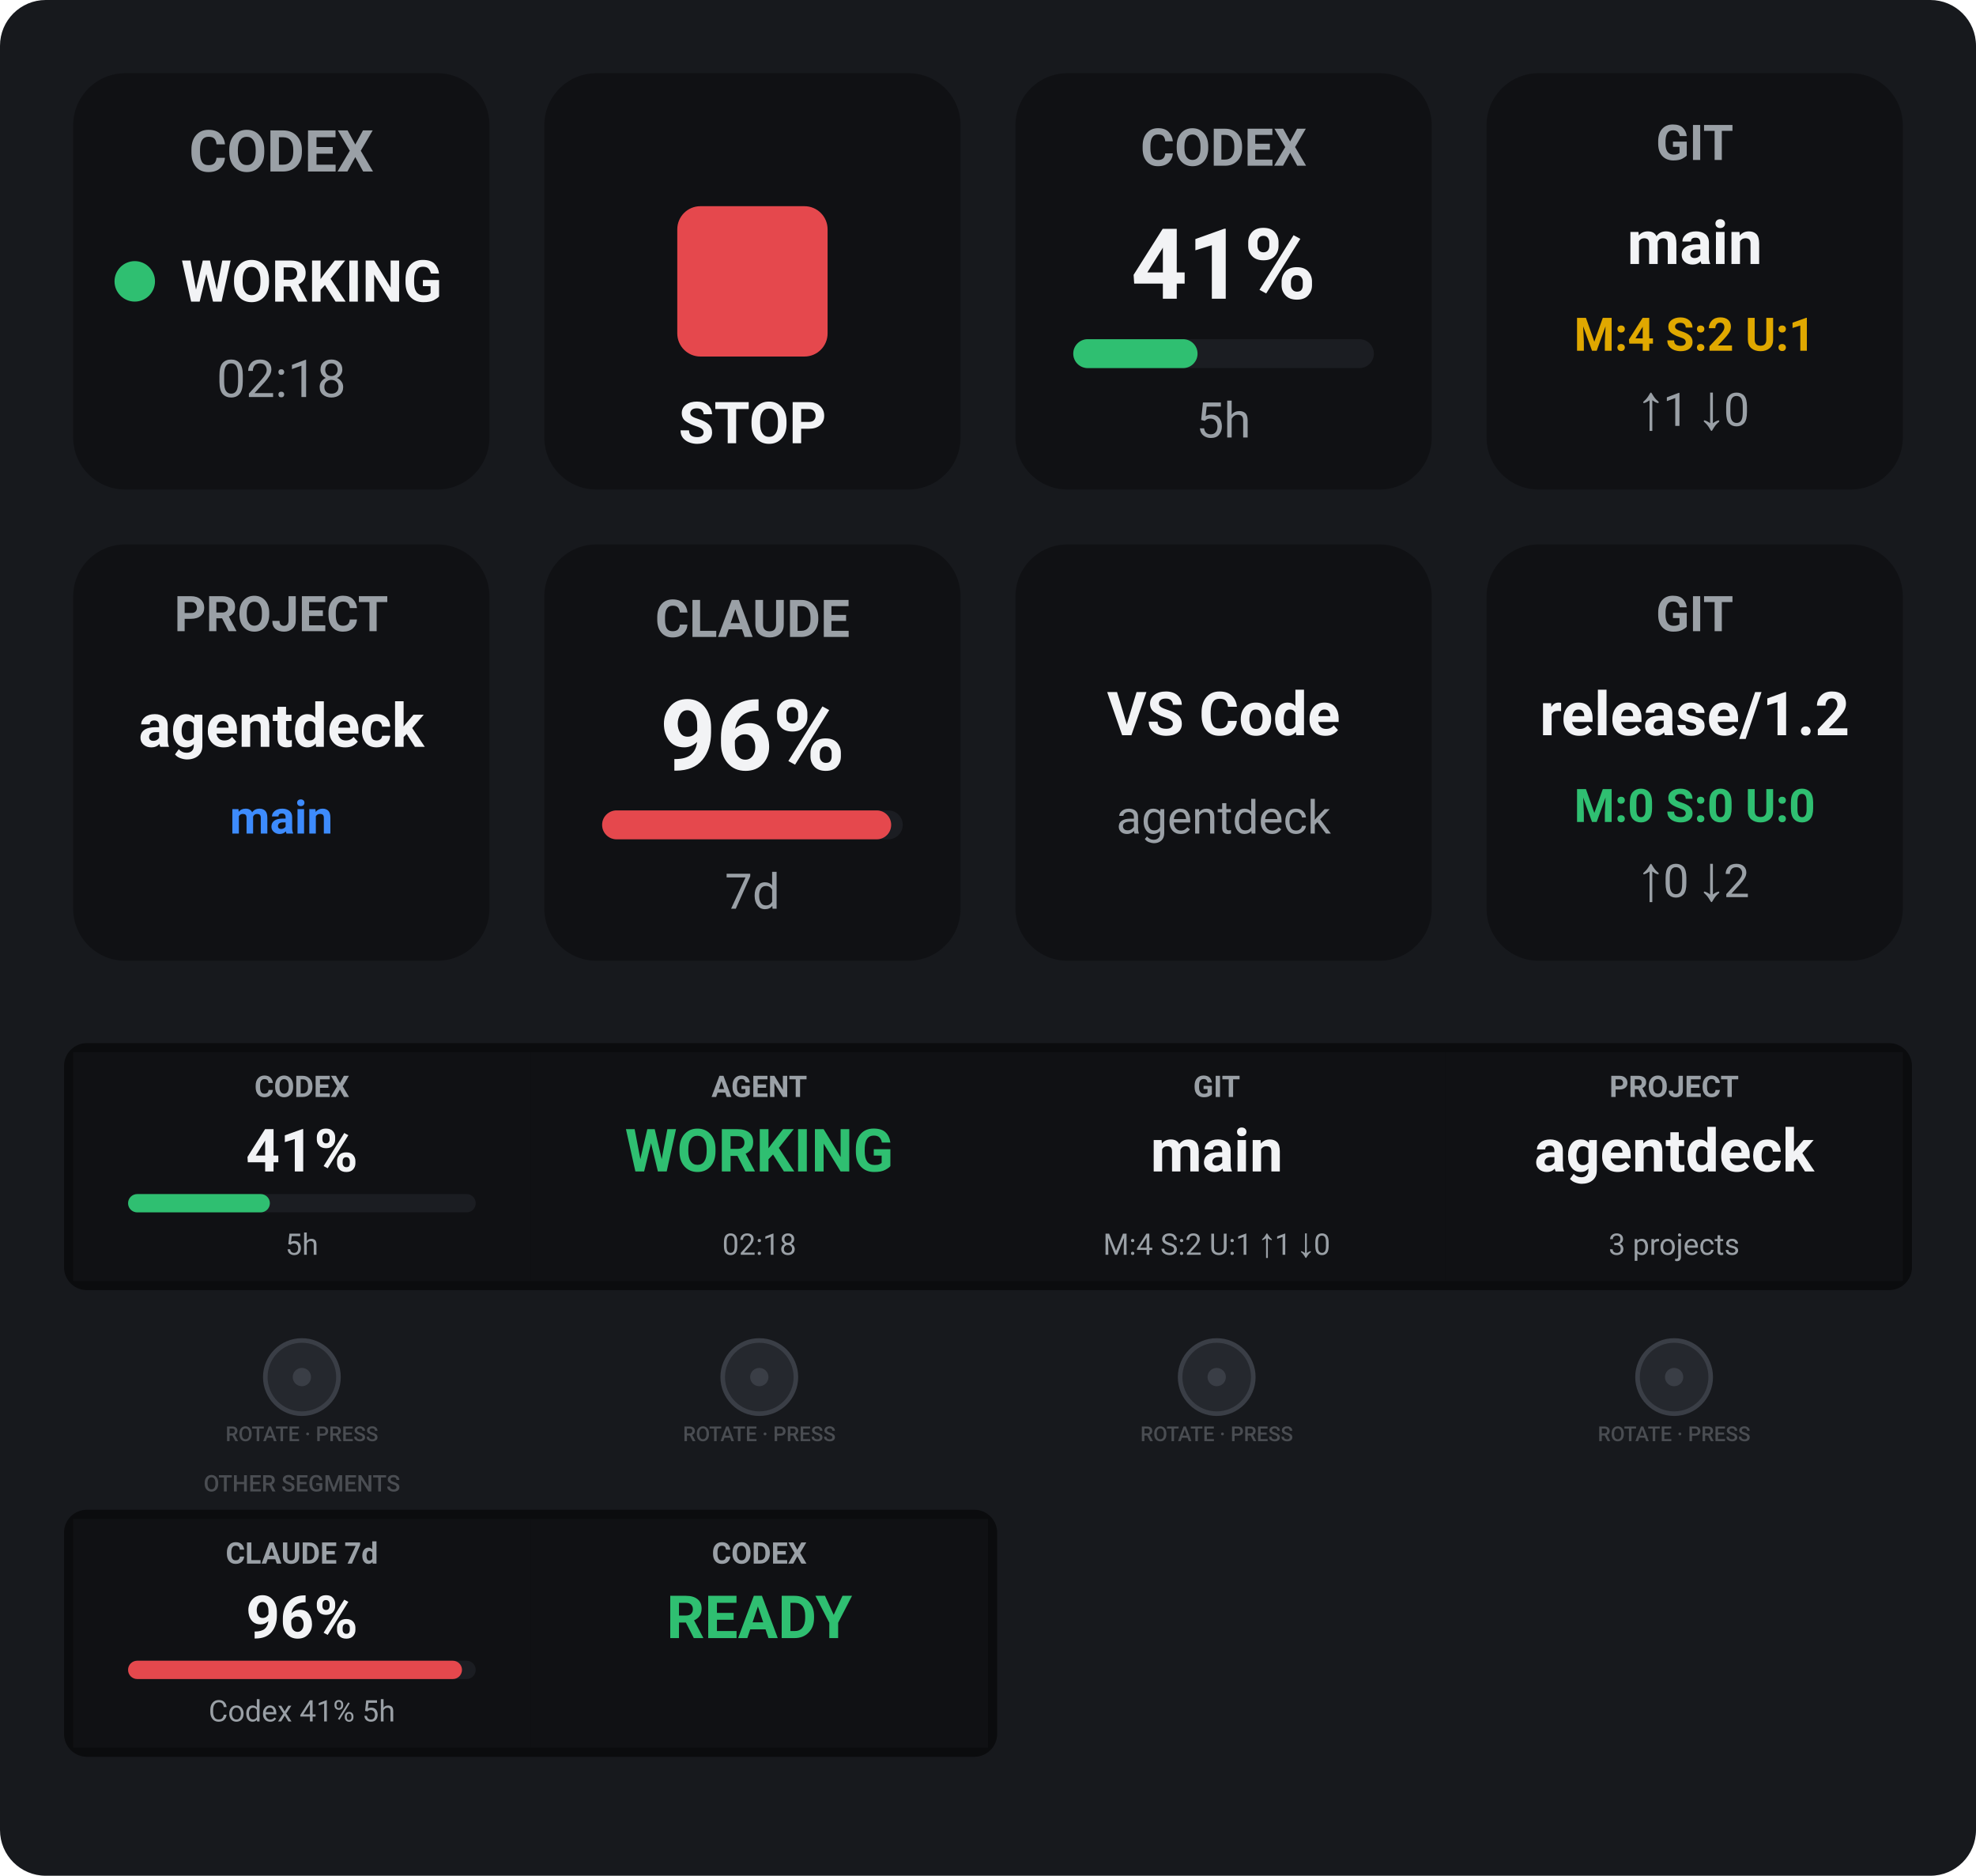
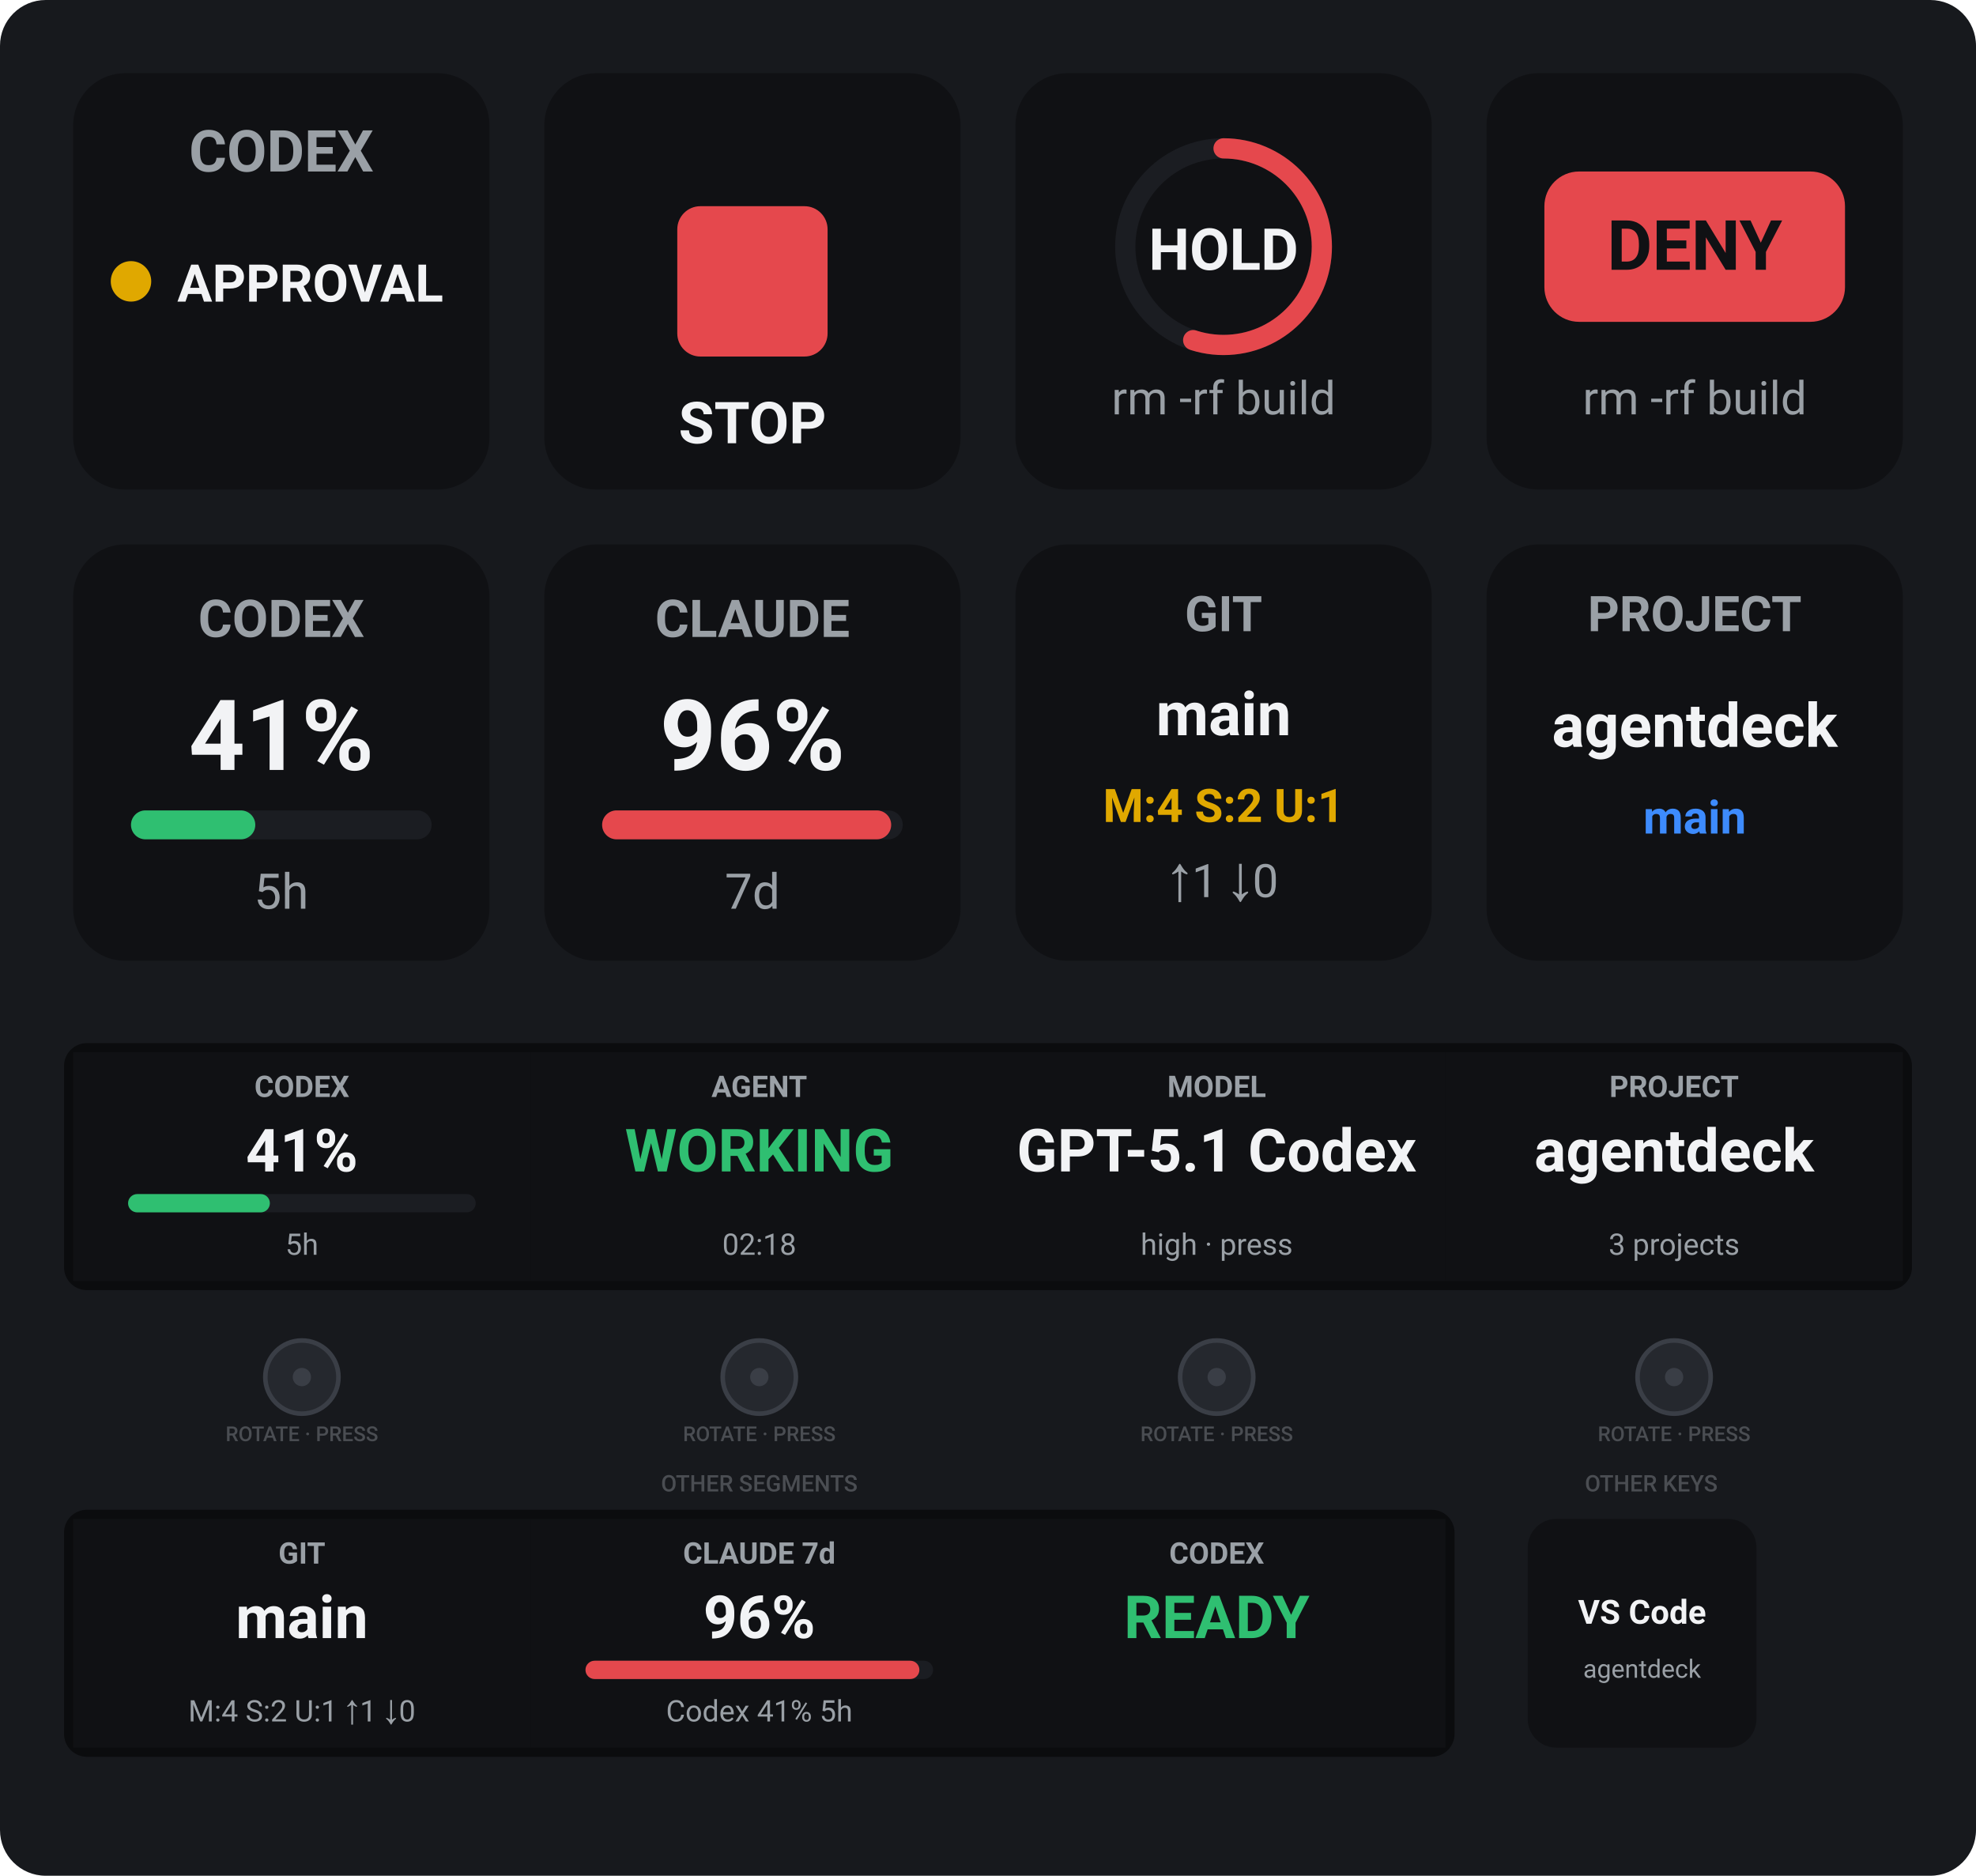
<svg xmlns="http://www.w3.org/2000/svg" width="864" height="820" viewBox="0 0 864 820" role="img">
  <rect width="864" height="820" rx="20" fill="#17191d" />
  <g transform="translate(32,32) scale(1.263889)">
    <rect width="144" height="144" rx="18" fill="#101114" />
    <g opacity="1" font-family="Segoe UI, Roboto, Helvetica, Arial, sans-serif" text-anchor="middle">
      <text x="72" y="34" font-size="20" font-weight="600" fill="#9aa0a6">CODEX</text>
-       <circle cx="21.3" cy="72" r="7" fill="#2fbf71" />
-       <text x="37.3" y="79" font-size="20" font-weight="700" fill="#f2f3f5" text-anchor="start">WORKING</text>
-       <text x="72" y="112" font-size="18" font-weight="400" fill="#9aa0a6">02:18</text>
+       <circle cx="20" cy="72" r="7" fill="#e0a800" />
+       <text x="36" y="79" font-size="18" font-weight="700" fill="#f2f3f5" text-anchor="start">APPROVAL</text>
    </g>
  </g>
  <g transform="translate(238,32) scale(1.263889)">
    <rect width="144" height="144" rx="18" fill="#101114" />
    <g opacity="1" font-family="Segoe UI, Roboto, Helvetica, Arial, sans-serif" text-anchor="middle">
      <rect x="46" y="46" width="52" height="52" rx="8" fill="#e5484d" />
      <text x="72" y="128" font-size="20" font-weight="700" fill="#f2f3f5">STOP</text>
    </g>
  </g>
  <g transform="translate(444,32) scale(1.263889)">
    <rect width="144" height="144" rx="18" fill="#101114" />
    <g opacity="1" font-family="Segoe UI, Roboto, Helvetica, Arial, sans-serif" text-anchor="middle">
+       <circle cx="72" cy="60" r="34" fill="none" stroke="#1b1d22" stroke-width="7" />
+       <circle cx="72" cy="60" r="34" fill="none" stroke="#e5484d" stroke-width="7" stroke-linecap="round" stroke-dasharray="213.6" stroke-dashoffset="96.1" transform="rotate(-90 72 60)" />
+       <text x="72" y="68" font-size="20" font-weight="700" fill="#f2f3f5">HOLD</text>
+       <text x="72" y="118" font-size="16" font-weight="400" fill="#9aa0a6">rm -rf build</text>
+     </g>
+   </g>
+   <g transform="translate(650,32) scale(1.263889)">
+     <rect width="144" height="144" rx="18" fill="#101114" />
+     <g opacity="1" font-family="Segoe UI, Roboto, Helvetica, Arial, sans-serif" text-anchor="middle">
+       <rect x="20" y="34" width="104" height="52" rx="12" fill="#e5484d" />
+       <text x="72" y="68" font-size="24" font-weight="700" fill="#101114">DENY</text>
+       <text x="72" y="118" font-size="16" font-weight="400" fill="#9aa0a6">rm -rf build</text>
+     </g>
+   </g>
+   <g transform="translate(32,238) scale(1.263889)">
+     <rect width="144" height="144" rx="18" fill="#101114" />
+     <g opacity="1" font-family="Segoe UI, Roboto, Helvetica, Arial, sans-serif" text-anchor="middle">
      <text x="72" y="32" font-size="18" font-weight="600" fill="#9aa0a6">CODEX</text>
      <text x="72" y="78" font-size="34" font-weight="700" fill="#f2f3f5">41%</text>
      <rect x="20" y="92" width="104" height="10" rx="5" fill="#1b1d22" />
      <rect x="20" y="92" width="43" height="10" rx="5" fill="#2fbf71" />
      <text x="72" y="126" font-size="17" font-weight="400" fill="#9aa0a6">5h</text>
-     </g>
-   </g>
-   <g transform="translate(650,32) scale(1.263889)">
-     <rect width="144" height="144" rx="18" fill="#101114" />
-     <g opacity="1" font-family="Segoe UI, Roboto, Helvetica, Arial, sans-serif" text-anchor="middle">
-       <text x="72" y="30" font-size="17" font-weight="600" fill="#9aa0a6">GIT</text>
-       <text x="72" y="66" font-size="21" font-weight="700" fill="#f2f3f5">main</text>
-       <text x="72" y="96" font-size="16" font-weight="600" fill="#e0a800">M:4 S:2 U:1</text>
-       <text x="72" y="122" font-size="16" font-weight="400" fill="#9aa0a6">↑1 ↓0</text>
-     </g>
-   </g>
-   <g transform="translate(32,238) scale(1.263889)">
-     <rect width="144" height="144" rx="18" fill="#101114" />
-     <g opacity="1" font-family="Segoe UI, Roboto, Helvetica, Arial, sans-serif" text-anchor="middle">
-       <text x="72" y="30" font-size="17" font-weight="600" fill="#9aa0a6">PROJECT</text>
-       <text x="72" y="70" font-size="21" font-weight="700" fill="#f2f3f5">agentdeck</text>
-       <text x="72" y="100" font-size="16" font-weight="600" fill="#3d8bfd">main</text>
    </g>
  </g>
  <g transform="translate(238,238) scale(1.263889)">
    <rect width="144" height="144" rx="18" fill="#101114" />
    <g opacity="1" font-family="Segoe UI, Roboto, Helvetica, Arial, sans-serif" text-anchor="middle">
      <text x="72" y="32" font-size="18" font-weight="600" fill="#9aa0a6">CLAUDE</text>
      <text x="72" y="78" font-size="34" font-weight="700" fill="#f2f3f5">96%</text>
      <rect x="20" y="92" width="104" height="10" rx="5" fill="#1b1d22" />
      <rect x="20" y="92" width="100" height="10" rx="5" fill="#e5484d" />
      <text x="72" y="126" font-size="17" font-weight="400" fill="#9aa0a6">7d</text>
    </g>
  </g>
  <g transform="translate(444,238) scale(1.263889)">
    <rect width="144" height="144" rx="18" fill="#101114" />
    <g opacity="1" font-family="Segoe UI, Roboto, Helvetica, Arial, sans-serif" text-anchor="middle">
-       <text x="72" y="66" font-size="21" font-weight="700" fill="#f2f3f5">VS Code</text>
-       <text x="72" y="100" font-size="16" font-weight="400" fill="#9aa0a6">agentdeck</text>
+       <text x="72" y="30" font-size="17" font-weight="600" fill="#9aa0a6">GIT</text>
+       <text x="72" y="66" font-size="21" font-weight="700" fill="#f2f3f5">main</text>
+       <text x="72" y="96" font-size="16" font-weight="600" fill="#e0a800">M:4 S:2 U:1</text>
+       <text x="72" y="122" font-size="16" font-weight="400" fill="#9aa0a6">↑1 ↓0</text>
    </g>
  </g>
  <g transform="translate(650,238) scale(1.263889)">
    <rect width="144" height="144" rx="18" fill="#101114" />
    <g opacity="1" font-family="Segoe UI, Roboto, Helvetica, Arial, sans-serif" text-anchor="middle">
-       <text x="72" y="30" font-size="17" font-weight="600" fill="#9aa0a6">GIT</text>
-       <text x="72" y="66" font-size="21" font-weight="700" fill="#f2f3f5">release/1.2</text>
-       <text x="72" y="96" font-size="16" font-weight="600" fill="#2fbf71">M:0 S:0 U:0</text>
-       <text x="72" y="122" font-size="16" font-weight="400" fill="#9aa0a6">↑0 ↓2</text>
+       <text x="72" y="30" font-size="17" font-weight="600" fill="#9aa0a6">PROJECT</text>
+       <text x="72" y="70" font-size="21" font-weight="700" fill="#f2f3f5">agentdeck</text>
+       <text x="72" y="100" font-size="16" font-weight="600" fill="#3d8bfd">main</text>
    </g>
  </g>
  <g transform="translate(32,460)">
    <rect x="-4" y="-4" width="808" height="108" rx="10" fill="#0b0c0e" />
    <g transform="translate(0,0)">
      <rect width="200" height="100" fill="#101114" />
      <text x="100" y="19.55" font-size="13" font-weight="600" fill="#9aa0a6" text-anchor="middle" font-family="Segoe UI, Roboto, Helvetica, Arial, sans-serif">CODEX</text>
      <text x="100" y="52.1" font-size="26" font-weight="700" fill="#f2f3f5" text-anchor="middle" font-family="Segoe UI, Roboto, Helvetica, Arial, sans-serif">41%</text>
      <rect x="24" y="62" width="152" height="8" rx="4" fill="#1b1d22" />
      <rect x="24" y="62" width="62" height="8" rx="4" fill="#2fbf71" />
      <text x="100" y="88.55" font-size="13" font-weight="400" fill="#9aa0a6" text-anchor="middle" font-family="Segoe UI, Roboto, Helvetica, Arial, sans-serif">5h</text>
    </g>
    <g transform="translate(200,0)">
      <rect width="200" height="100" fill="#101114" />
      <text x="100" y="19.55" font-size="13" font-weight="600" fill="#9aa0a6" text-anchor="middle" font-family="Segoe UI, Roboto, Helvetica, Arial, sans-serif">AGENT</text>
      <text x="100" y="52.1" font-size="26" font-weight="700" fill="#2fbf71" text-anchor="middle" font-family="Segoe UI, Roboto, Helvetica, Arial, sans-serif">WORKING</text>
      <text x="100" y="88.55" font-size="13" font-weight="400" fill="#9aa0a6" text-anchor="middle" font-family="Segoe UI, Roboto, Helvetica, Arial, sans-serif">02:18</text>
    </g>
    <g transform="translate(400,0)">
      <rect width="200" height="100" fill="#101114" />
-       <text x="100" y="19.55" font-size="13" font-weight="600" fill="#9aa0a6" text-anchor="middle" font-family="Segoe UI, Roboto, Helvetica, Arial, sans-serif">GIT</text>
-       <text x="100" y="52.1" font-size="26" font-weight="700" fill="#f2f3f5" text-anchor="middle" font-family="Segoe UI, Roboto, Helvetica, Arial, sans-serif">main</text>
-       <text x="100" y="88.55" font-size="13" font-weight="400" fill="#9aa0a6" text-anchor="middle" font-family="Segoe UI, Roboto, Helvetica, Arial, sans-serif">M:4 S:2 U:1  ↑1 ↓0</text>
+       <text x="100" y="19.55" font-size="13" font-weight="600" fill="#9aa0a6" text-anchor="middle" font-family="Segoe UI, Roboto, Helvetica, Arial, sans-serif">MODEL</text>
+       <text x="100" y="52.1" font-size="26" font-weight="700" fill="#f2f3f5" text-anchor="middle" font-family="Segoe UI, Roboto, Helvetica, Arial, sans-serif">GPT-5.1 Codex</text>
+       <text x="100" y="88.55" font-size="13" font-weight="400" fill="#9aa0a6" text-anchor="middle" font-family="Segoe UI, Roboto, Helvetica, Arial, sans-serif">high · press</text>
    </g>
    <g transform="translate(600,0)">
      <rect width="200" height="100" fill="#101114" />
      <text x="100" y="19.55" font-size="13" font-weight="600" fill="#9aa0a6" text-anchor="middle" font-family="Segoe UI, Roboto, Helvetica, Arial, sans-serif">PROJECT</text>
      <text x="100" y="52.1" font-size="26" font-weight="700" fill="#f2f3f5" text-anchor="middle" font-family="Segoe UI, Roboto, Helvetica, Arial, sans-serif">agentdeck</text>
      <text x="100" y="88.55" font-size="13" font-weight="400" fill="#9aa0a6" text-anchor="middle" font-family="Segoe UI, Roboto, Helvetica, Arial, sans-serif">3 projects</text>
    </g>
  </g>
  <circle cx="132" cy="602" r="16" fill="#25282e" stroke="#3a3e46" stroke-width="2" />
  <circle cx="132" cy="602" r="4" fill="#3a3e46" />
  <text x="132" y="630" font-size="9" font-weight="500" fill="#4a4d52" text-anchor="middle" font-family="Segoe UI, Roboto, Helvetica, Arial, sans-serif">ROTATE · PRESS</text>
  <circle cx="332" cy="602" r="16" fill="#25282e" stroke="#3a3e46" stroke-width="2" />
  <circle cx="332" cy="602" r="4" fill="#3a3e46" />
  <text x="332" y="630" font-size="9" font-weight="500" fill="#4a4d52" text-anchor="middle" font-family="Segoe UI, Roboto, Helvetica, Arial, sans-serif">ROTATE · PRESS</text>
  <circle cx="532" cy="602" r="16" fill="#25282e" stroke="#3a3e46" stroke-width="2" />
  <circle cx="532" cy="602" r="4" fill="#3a3e46" />
  <text x="532" y="630" font-size="9" font-weight="500" fill="#4a4d52" text-anchor="middle" font-family="Segoe UI, Roboto, Helvetica, Arial, sans-serif">ROTATE · PRESS</text>
  <circle cx="732" cy="602" r="16" fill="#25282e" stroke="#3a3e46" stroke-width="2" />
  <circle cx="732" cy="602" r="4" fill="#3a3e46" />
  <text x="732" y="630" font-size="9" font-weight="500" fill="#4a4d52" text-anchor="middle" font-family="Segoe UI, Roboto, Helvetica, Arial, sans-serif">ROTATE · PRESS</text>
-   <text x="132" y="652" font-size="10" font-weight="500" fill="#4a4d52" text-anchor="middle" font-family="Segoe UI, Roboto, Helvetica, Arial, sans-serif">OTHER SEGMENTS</text>
+   <text x="332" y="652" font-size="10" font-weight="500" fill="#4a4d52" text-anchor="middle" font-family="Segoe UI, Roboto, Helvetica, Arial, sans-serif">OTHER SEGMENTS</text>
  <g transform="translate(32,664)">
-     <rect x="-4" y="-4" width="408" height="108" rx="10" fill="#0b0c0e" />
+     <rect x="-4" y="-4" width="608" height="108" rx="10" fill="#0b0c0e" />
    <g>
+       <rect width="200" height="100" fill="#101114" />
+       <text x="100" y="19.55" font-size="13" font-weight="600" fill="#9aa0a6" text-anchor="middle" font-family="Segoe UI, Roboto, Helvetica, Arial, sans-serif">GIT</text>
+       <text x="100" y="52.1" font-size="26" font-weight="700" fill="#f2f3f5" text-anchor="middle" font-family="Segoe UI, Roboto, Helvetica, Arial, sans-serif">main</text>
+       <text x="100" y="88.55" font-size="13" font-weight="400" fill="#9aa0a6" text-anchor="middle" font-family="Segoe UI, Roboto, Helvetica, Arial, sans-serif">M:4 S:2 U:1  ↑1 ↓0</text>
+     </g>
+     <g transform="translate(200,0)">
      <rect width="200" height="100" fill="#101114" />
      <text x="100" y="19.55" font-size="13" font-weight="600" fill="#9aa0a6" text-anchor="middle" font-family="Segoe UI, Roboto, Helvetica, Arial, sans-serif">CLAUDE 7d</text>
      <text x="100" y="52.1" font-size="26" font-weight="700" fill="#f2f3f5" text-anchor="middle" font-family="Segoe UI, Roboto, Helvetica, Arial, sans-serif">96%</text>
      <rect x="24" y="62" width="152" height="8" rx="4" fill="#1b1d22" />
      <rect x="24" y="62" width="146" height="8" rx="4" fill="#e5484d" />
      <text x="100" y="88.55" font-size="13" font-weight="400" fill="#9aa0a6" text-anchor="middle" font-family="Segoe UI, Roboto, Helvetica, Arial, sans-serif">Codex 41% 5h</text>
    </g>
-     <g transform="translate(200,0)">
+     <g transform="translate(400,0)">
      <rect width="200" height="100" fill="#101114" />
      <text x="100" y="19.55" font-size="13" font-weight="600" fill="#9aa0a6" text-anchor="middle" font-family="Segoe UI, Roboto, Helvetica, Arial, sans-serif">CODEX</text>
      <text x="100" y="52.1" font-size="26" font-weight="700" fill="#2fbf71" text-anchor="middle" font-family="Segoe UI, Roboto, Helvetica, Arial, sans-serif">READY</text>
    </g>
  </g>
+   <text x="722" y="652" font-size="10" font-weight="500" fill="#4a4d52" text-anchor="middle" font-family="Segoe UI, Roboto, Helvetica, Arial, sans-serif">OTHER KEYS</text>
+   <g transform="translate(668,664) scale(0.6944444)">
+     <rect width="144" height="144" rx="18" fill="#101114" />
+     <g opacity="1" font-family="Segoe UI, Roboto, Helvetica, Arial, sans-serif" text-anchor="middle">
+       <text x="72" y="66" font-size="21" font-weight="700" fill="#f2f3f5">VS Code</text>
+       <text x="72" y="100" font-size="16" font-weight="400" fill="#9aa0a6">agentdeck</text>
+     </g>
+   </g>
</svg>
